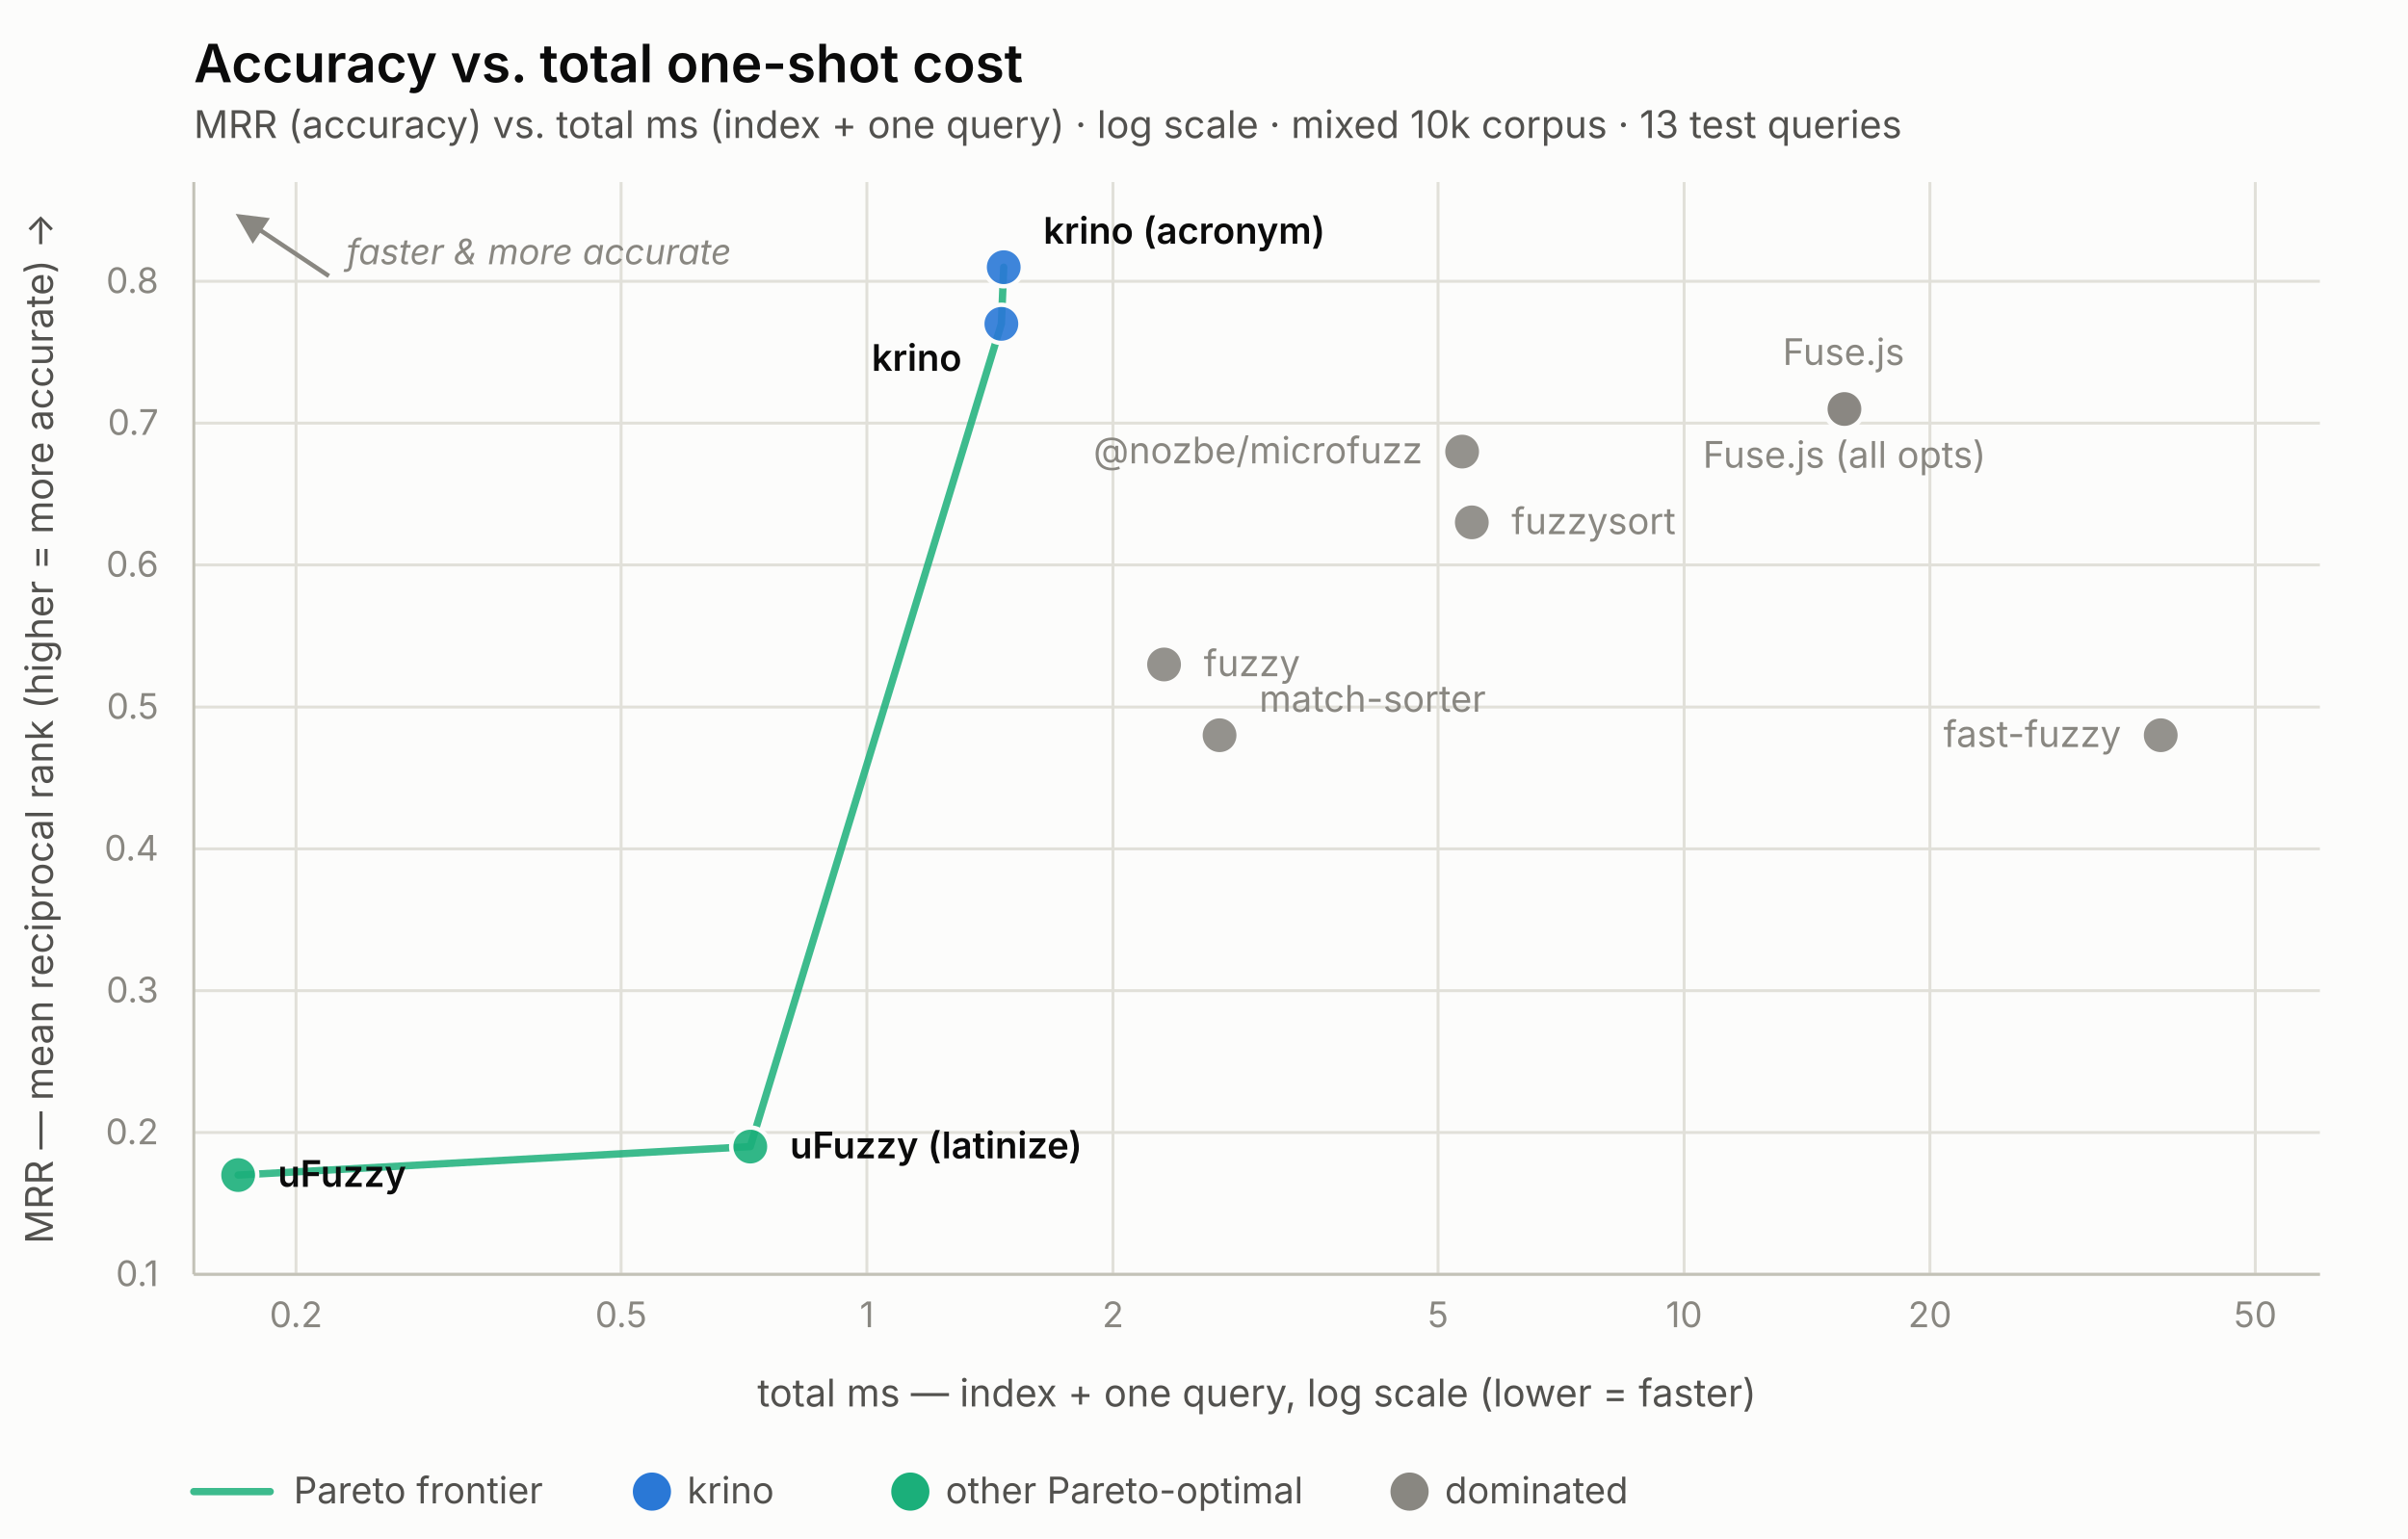
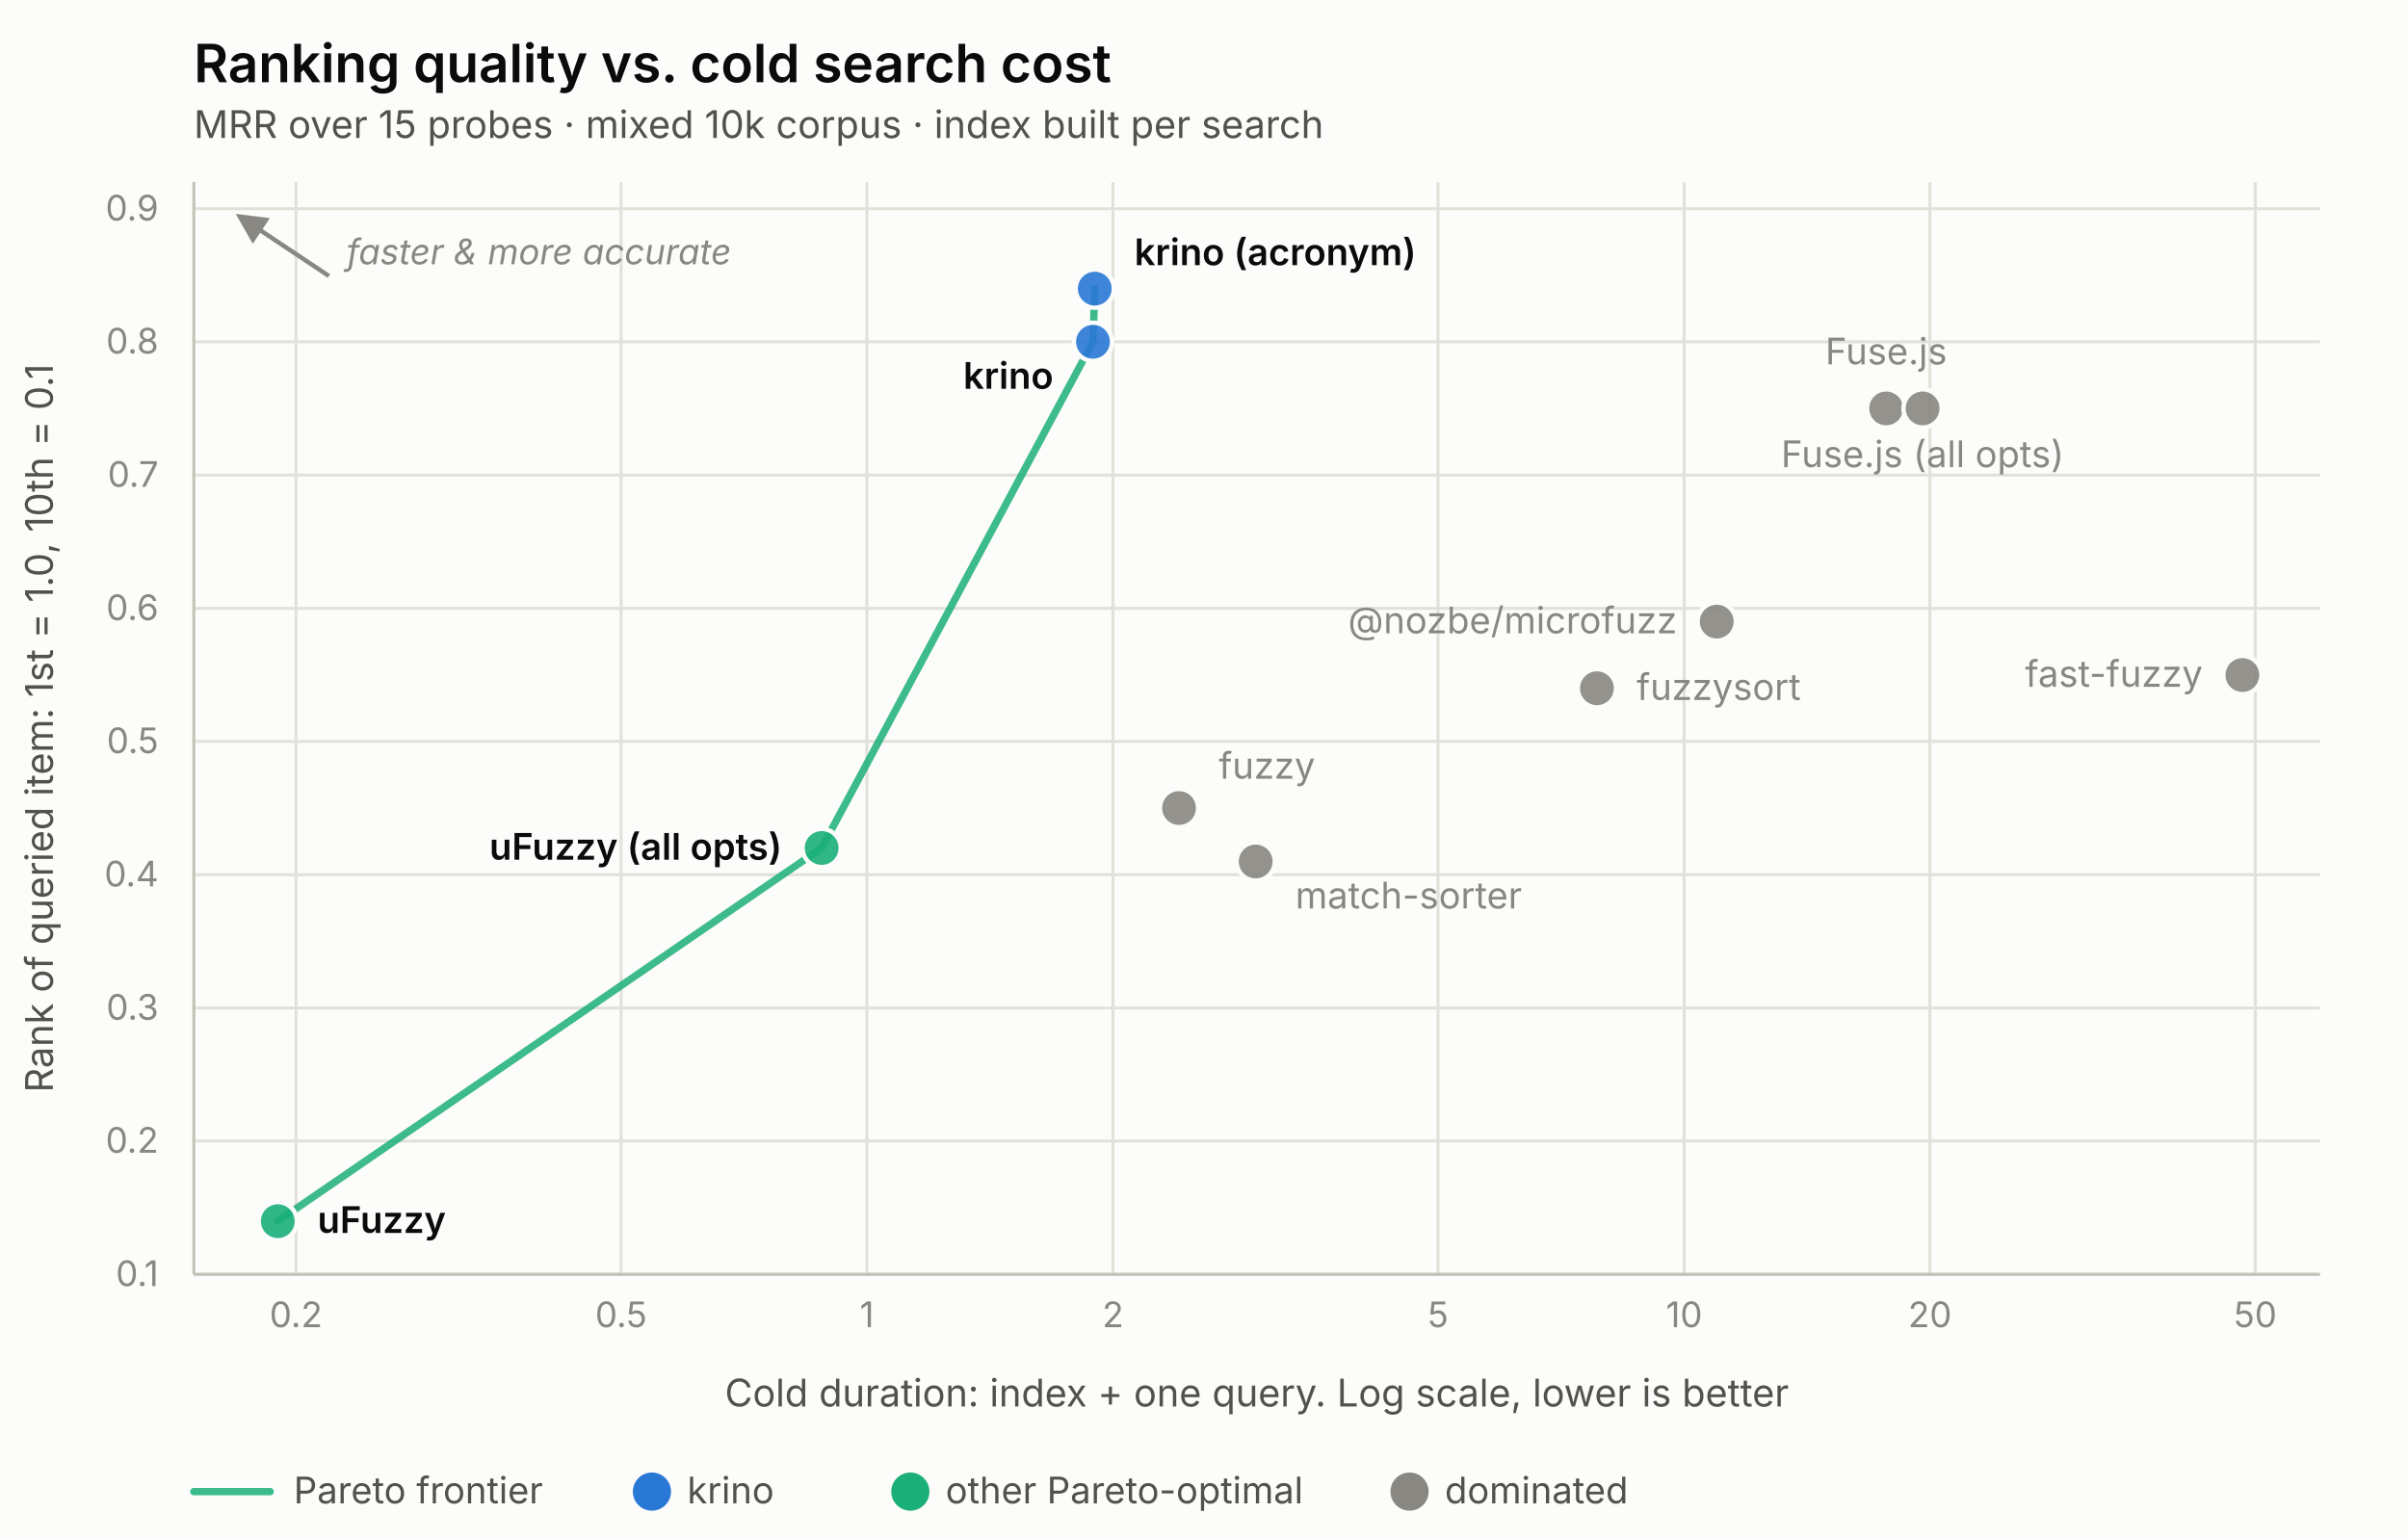
<svg xmlns="http://www.w3.org/2000/svg" viewBox="0 0 820 524" font-family="system-ui, -apple-system, 'Segoe UI', sans-serif" role="img" aria-labelledby="pareto-total-title pareto-total-desc">
  <defs>
    <marker id="arrow" viewBox="0 0 10 10" refX="8" refY="5" markerWidth="7" markerHeight="7" orient="auto-start-reverse">
      <path d="M0 0 L10 5 L0 10 z" fill="#898781" />
    </marker>
  </defs>
  <rect x="0" y="0" width="820" height="524" fill="#fcfcfb" />
-   <text x="66" y="28" fill="#0b0b0b" font-size="18" font-weight="600">Accuracy vs. total one-shot cost</text>
-   <text x="66" y="47" fill="#52514e" font-size="13">MRR (accuracy) vs. total ms (index + one query) · log scale · mixed 10k corpus · 13 test queries</text>
+   <text x="66" y="28" fill="#0b0b0b" font-size="18" font-weight="600">Ranking quality vs. cold search cost</text>
+   <text x="66" y="47" fill="#52514e" font-size="13">MRR over 15 probes · mixed 10k corpus · index built per search</text>
  <g>
    <line x1="100.8" y1="62" x2="100.8" y2="434" stroke="#e1e0d9" />
    <line x1="211.5" y1="62" x2="211.5" y2="434" stroke="#e1e0d9" />
    <line x1="295.2" y1="62" x2="295.2" y2="434" stroke="#e1e0d9" />
    <line x1="379" y1="62" x2="379" y2="434" stroke="#e1e0d9" />
    <line x1="489.7" y1="62" x2="489.7" y2="434" stroke="#e1e0d9" />
    <line x1="573.5" y1="62" x2="573.5" y2="434" stroke="#e1e0d9" />
    <line x1="657.2" y1="62" x2="657.2" y2="434" stroke="#e1e0d9" />
    <line x1="768" y1="62" x2="768" y2="434" stroke="#e1e0d9" />
    <line x1="66" y1="434" x2="790" y2="434" stroke="#e1e0d9" />
-     <line x1="66" y1="385.7" x2="790" y2="385.7" stroke="#e1e0d9" />
-     <line x1="66" y1="337.4" x2="790" y2="337.4" stroke="#e1e0d9" />
-     <line x1="66" y1="289.1" x2="790" y2="289.1" stroke="#e1e0d9" />
-     <line x1="66" y1="240.8" x2="790" y2="240.8" stroke="#e1e0d9" />
-     <line x1="66" y1="192.4" x2="790" y2="192.4" stroke="#e1e0d9" />
-     <line x1="66" y1="144.1" x2="790" y2="144.1" stroke="#e1e0d9" />
-     <line x1="66" y1="95.8" x2="790" y2="95.8" stroke="#e1e0d9" />
+     <line x1="66" y1="388.6" x2="790" y2="388.6" stroke="#e1e0d9" />
+     <line x1="66" y1="343.3" x2="790" y2="343.3" stroke="#e1e0d9" />
+     <line x1="66" y1="297.9" x2="790" y2="297.9" stroke="#e1e0d9" />
+     <line x1="66" y1="252.5" x2="790" y2="252.5" stroke="#e1e0d9" />
+     <line x1="66" y1="207.2" x2="790" y2="207.2" stroke="#e1e0d9" />
+     <line x1="66" y1="161.8" x2="790" y2="161.8" stroke="#e1e0d9" />
+     <line x1="66" y1="116.4" x2="790" y2="116.4" stroke="#e1e0d9" />
+     <line x1="66" y1="71.1" x2="790" y2="71.1" stroke="#e1e0d9" />
  </g>
  <line x1="66" y1="434" x2="790" y2="434" stroke="#c3c2b7" />
  <line x1="66" y1="62" x2="66" y2="434" stroke="#c3c2b7" />
  <g>
    <text x="100.8" y="452" text-anchor="middle" fill="#898781" font-size="12" font-variant-numeric="tabular-nums">0.2</text>
    <text x="211.5" y="452" text-anchor="middle" fill="#898781" font-size="12" font-variant-numeric="tabular-nums">0.5</text>
    <text x="295.2" y="452" text-anchor="middle" fill="#898781" font-size="12" font-variant-numeric="tabular-nums">1</text>
    <text x="379" y="452" text-anchor="middle" fill="#898781" font-size="12" font-variant-numeric="tabular-nums">2</text>
    <text x="489.7" y="452" text-anchor="middle" fill="#898781" font-size="12" font-variant-numeric="tabular-nums">5</text>
    <text x="573.5" y="452" text-anchor="middle" fill="#898781" font-size="12" font-variant-numeric="tabular-nums">10</text>
    <text x="657.2" y="452" text-anchor="middle" fill="#898781" font-size="12" font-variant-numeric="tabular-nums">20</text>
    <text x="768" y="452" text-anchor="middle" fill="#898781" font-size="12" font-variant-numeric="tabular-nums">50</text>
  </g>
  <g>
    <text x="54" y="438" text-anchor="end" fill="#898781" font-size="12" font-variant-numeric="tabular-nums">0.1</text>
-     <text x="54" y="389.7" text-anchor="end" fill="#898781" font-size="12" font-variant-numeric="tabular-nums">0.2</text>
-     <text x="54" y="341.4" text-anchor="end" fill="#898781" font-size="12" font-variant-numeric="tabular-nums">0.3</text>
-     <text x="54" y="293.1" text-anchor="end" fill="#898781" font-size="12" font-variant-numeric="tabular-nums">0.4</text>
-     <text x="54" y="244.8" text-anchor="end" fill="#898781" font-size="12" font-variant-numeric="tabular-nums">0.5</text>
-     <text x="54" y="196.4" text-anchor="end" fill="#898781" font-size="12" font-variant-numeric="tabular-nums">0.6</text>
-     <text x="54" y="148.1" text-anchor="end" fill="#898781" font-size="12" font-variant-numeric="tabular-nums">0.7</text>
-     <text x="54" y="99.8" text-anchor="end" fill="#898781" font-size="12" font-variant-numeric="tabular-nums">0.8</text>
+     <text x="54" y="392.6" text-anchor="end" fill="#898781" font-size="12" font-variant-numeric="tabular-nums">0.2</text>
+     <text x="54" y="347.3" text-anchor="end" fill="#898781" font-size="12" font-variant-numeric="tabular-nums">0.3</text>
+     <text x="54" y="301.9" text-anchor="end" fill="#898781" font-size="12" font-variant-numeric="tabular-nums">0.4</text>
+     <text x="54" y="256.5" text-anchor="end" fill="#898781" font-size="12" font-variant-numeric="tabular-nums">0.5</text>
+     <text x="54" y="211.2" text-anchor="end" fill="#898781" font-size="12" font-variant-numeric="tabular-nums">0.6</text>
+     <text x="54" y="165.8" text-anchor="end" fill="#898781" font-size="12" font-variant-numeric="tabular-nums">0.7</text>
+     <text x="54" y="120.4" text-anchor="end" fill="#898781" font-size="12" font-variant-numeric="tabular-nums">0.8</text>
+     <text x="54" y="75.1" text-anchor="end" fill="#898781" font-size="12" font-variant-numeric="tabular-nums">0.9</text>
  </g>
-   <text x="428" y="479" text-anchor="middle" fill="#52514e" font-size="13">total ms — index + one query, log scale (lower = faster)</text>
-   <text transform="translate(18,248) rotate(-90)" text-anchor="middle" fill="#52514e" font-size="13">MRR — mean reciprocal rank (higher = more accurate) →</text>
-   <path d="M81.1 400.2 L255.5 390.5 L341 110.3 L341.8 91" fill="none" stroke="#1baf7a" stroke-width="2.5" stroke-linejoin="round" stroke-linecap="round" opacity="0.85" />
+   <text x="428" y="479" text-anchor="middle" fill="#52514e" font-size="13">Cold duration: index + one query. Log scale, lower is better</text>
+   <text transform="translate(18,248) rotate(-90)" text-anchor="middle" fill="#52514e" font-size="13">Rank of queried item: 1st = 1.0, 10th = 0.1</text>
+   <path d="M94.6 415.9 L279.8 288.8 L372.2 116.4 L372.8 98.3" fill="none" stroke="#1baf7a" stroke-width="2.5" stroke-linejoin="round" stroke-linecap="round" opacity="0.85" />
  <g transform="translate(78,70)">
    <line x1="34" y1="24" x2="4" y2="4" stroke="#898781" stroke-width="1.5" marker-end="url(#arrow)" />
    <text x="40" y="20" fill="#898781" font-size="12" font-style="italic">faster &amp; more accurate</text>
  </g>
  <g>
-     <circle cx="341.8" cy="91" r="6.5" fill="#2a78d6" fill-opacity="0.9" stroke="#fcfcfb" stroke-width="1.5" />
-     <circle cx="341" cy="110.3" r="6.5" fill="#2a78d6" fill-opacity="0.9" stroke="#fcfcfb" stroke-width="1.5" />
-     <circle cx="627.8" cy="139.3" r="6.5" fill="#898781" fill-opacity="0.9" stroke="#fcfcfb" stroke-width="1.5" />
-     <circle cx="628.1" cy="139.3" r="6.5" fill="#898781" fill-opacity="0.9" stroke="#fcfcfb" stroke-width="1.5" />
-     <circle cx="497.9" cy="153.8" r="6.5" fill="#898781" fill-opacity="0.9" stroke="#fcfcfb" stroke-width="1.5" />
-     <circle cx="501.2" cy="177.9" r="6.5" fill="#898781" fill-opacity="0.9" stroke="#fcfcfb" stroke-width="1.5" />
-     <circle cx="396.4" cy="226.3" r="6.5" fill="#898781" fill-opacity="0.9" stroke="#fcfcfb" stroke-width="1.5" />
-     <circle cx="415.3" cy="250.4" r="6.5" fill="#898781" fill-opacity="0.9" stroke="#fcfcfb" stroke-width="1.5" />
-     <circle cx="735.8" cy="250.4" r="6.5" fill="#898781" fill-opacity="0.9" stroke="#fcfcfb" stroke-width="1.5" />
-     <circle cx="255.5" cy="390.5" r="6.5" fill="#1baf7a" fill-opacity="0.9" stroke="#fcfcfb" stroke-width="1.5" />
-     <circle cx="81.1" cy="400.2" r="6.5" fill="#1baf7a" fill-opacity="0.9" stroke="#fcfcfb" stroke-width="1.5" />
+     <circle cx="372.8" cy="98.3" r="6.5" fill="#2a78d6" fill-opacity="0.9" stroke="#fcfcfb" stroke-width="1.5" />
+     <circle cx="372.2" cy="116.4" r="6.5" fill="#2a78d6" fill-opacity="0.9" stroke="#fcfcfb" stroke-width="1.5" />
+     <circle cx="642.3" cy="139.1" r="6.5" fill="#898781" fill-opacity="0.9" stroke="#fcfcfb" stroke-width="1.5" />
+     <circle cx="654.7" cy="139.1" r="6.5" fill="#898781" fill-opacity="0.9" stroke="#fcfcfb" stroke-width="1.5" />
+     <circle cx="584.6" cy="211.7" r="6.5" fill="#898781" fill-opacity="0.9" stroke="#fcfcfb" stroke-width="1.5" />
+     <circle cx="763.6" cy="229.9" r="6.5" fill="#898781" fill-opacity="0.9" stroke="#fcfcfb" stroke-width="1.5" />
+     <circle cx="543.8" cy="234.4" r="6.5" fill="#898781" fill-opacity="0.9" stroke="#fcfcfb" stroke-width="1.5" />
+     <circle cx="401.5" cy="275.2" r="6.5" fill="#898781" fill-opacity="0.9" stroke="#fcfcfb" stroke-width="1.5" />
+     <circle cx="279.8" cy="288.8" r="6.5" fill="#1baf7a" fill-opacity="0.9" stroke="#fcfcfb" stroke-width="1.5" />
+     <circle cx="427.6" cy="293.4" r="6.5" fill="#898781" fill-opacity="0.9" stroke="#fcfcfb" stroke-width="1.5" />
+     <circle cx="94.6" cy="415.9" r="6.5" fill="#1baf7a" fill-opacity="0.9" stroke="#fcfcfb" stroke-width="1.5" />
  </g>
  <g>
-     <text x="355.3" y="83" text-anchor="start" fill="#0b0b0b" font-size="12.5" font-weight="600">krino (acronym)</text>
-     <text x="627.8" y="124.3" text-anchor="middle" fill="#898781" font-size="12.5">Fuse.js</text>
-     <text x="327.5" y="126.3" text-anchor="end" fill="#0b0b0b" font-size="12.5" font-weight="600">krino</text>
-     <text x="484.4" y="157.8" text-anchor="end" fill="#898781" font-size="12.5">@nozbe/microfuzz</text>
-     <text x="628.1" y="159.3" text-anchor="middle" fill="#898781" font-size="12.5">Fuse.js (all opts)</text>
-     <text x="514.7" y="181.9" text-anchor="start" fill="#898781" font-size="12.5">fuzzysort</text>
-     <text x="409.9" y="230.3" text-anchor="start" fill="#898781" font-size="12.5">fuzzy</text>
-     <text x="428.8" y="242.4" text-anchor="start" fill="#898781" font-size="12.5">match-sorter</text>
-     <text x="722.3" y="254.4" text-anchor="end" fill="#898781" font-size="12.5">fast-fuzzy</text>
-     <text x="269" y="394.5" text-anchor="start" fill="#0b0b0b" font-size="12.5" font-weight="600">uFuzzy (latinize)</text>
-     <text x="94.6" y="404.2" text-anchor="start" fill="#0b0b0b" font-size="12.5" font-weight="600">uFuzzy</text>
+     <text x="386.3" y="90.3" text-anchor="start" fill="#0b0b0b" font-size="12.5" font-weight="600">krino (acronym)</text>
+     <text x="642.3" y="124.1" text-anchor="middle" fill="#898781" font-size="12.5">Fuse.js</text>
+     <text x="358.7" y="132.4" text-anchor="end" fill="#0b0b0b" font-size="12.5" font-weight="600">krino</text>
+     <text x="654.7" y="159.1" text-anchor="middle" fill="#898781" font-size="12.5">Fuse.js (all opts)</text>
+     <text x="571.1" y="215.7" text-anchor="end" fill="#898781" font-size="12.5">@nozbe/microfuzz</text>
+     <text x="750.1" y="233.9" text-anchor="end" fill="#898781" font-size="12.5">fast-fuzzy</text>
+     <text x="557.3" y="238.4" text-anchor="start" fill="#898781" font-size="12.5">fuzzysort</text>
+     <text x="415" y="265.2" text-anchor="start" fill="#898781" font-size="12.5">fuzzy</text>
+     <text x="266.3" y="292.8" text-anchor="end" fill="#0b0b0b" font-size="12.5" font-weight="600">uFuzzy (all opts)</text>
+     <text x="441.1" y="309.4" text-anchor="start" fill="#898781" font-size="12.5">match-sorter</text>
+     <text x="108.1" y="419.9" text-anchor="start" fill="#0b0b0b" font-size="12.5" font-weight="600">uFuzzy</text>
  </g>
  <g>
    <line x1="66" y1="508" x2="92" y2="508" stroke="#1baf7a" stroke-width="2.5" stroke-linecap="round" opacity="0.85" />
    <text x="100" y="512" fill="#52514e" font-size="12.5">Pareto frontier</text>
    <circle cx="222" cy="508" r="6.5" fill="#2a78d6" />
    <text x="234" y="512" fill="#52514e" font-size="12.5">krino</text>
    <circle cx="310" cy="508" r="6.5" fill="#1baf7a" />
    <text x="322" y="512" fill="#52514e" font-size="12.5">other Pareto-optimal</text>
    <circle cx="480" cy="508" r="6.5" fill="#898781" />
    <text x="492" y="512" fill="#52514e" font-size="12.5">dominated</text>
  </g>
</svg>
